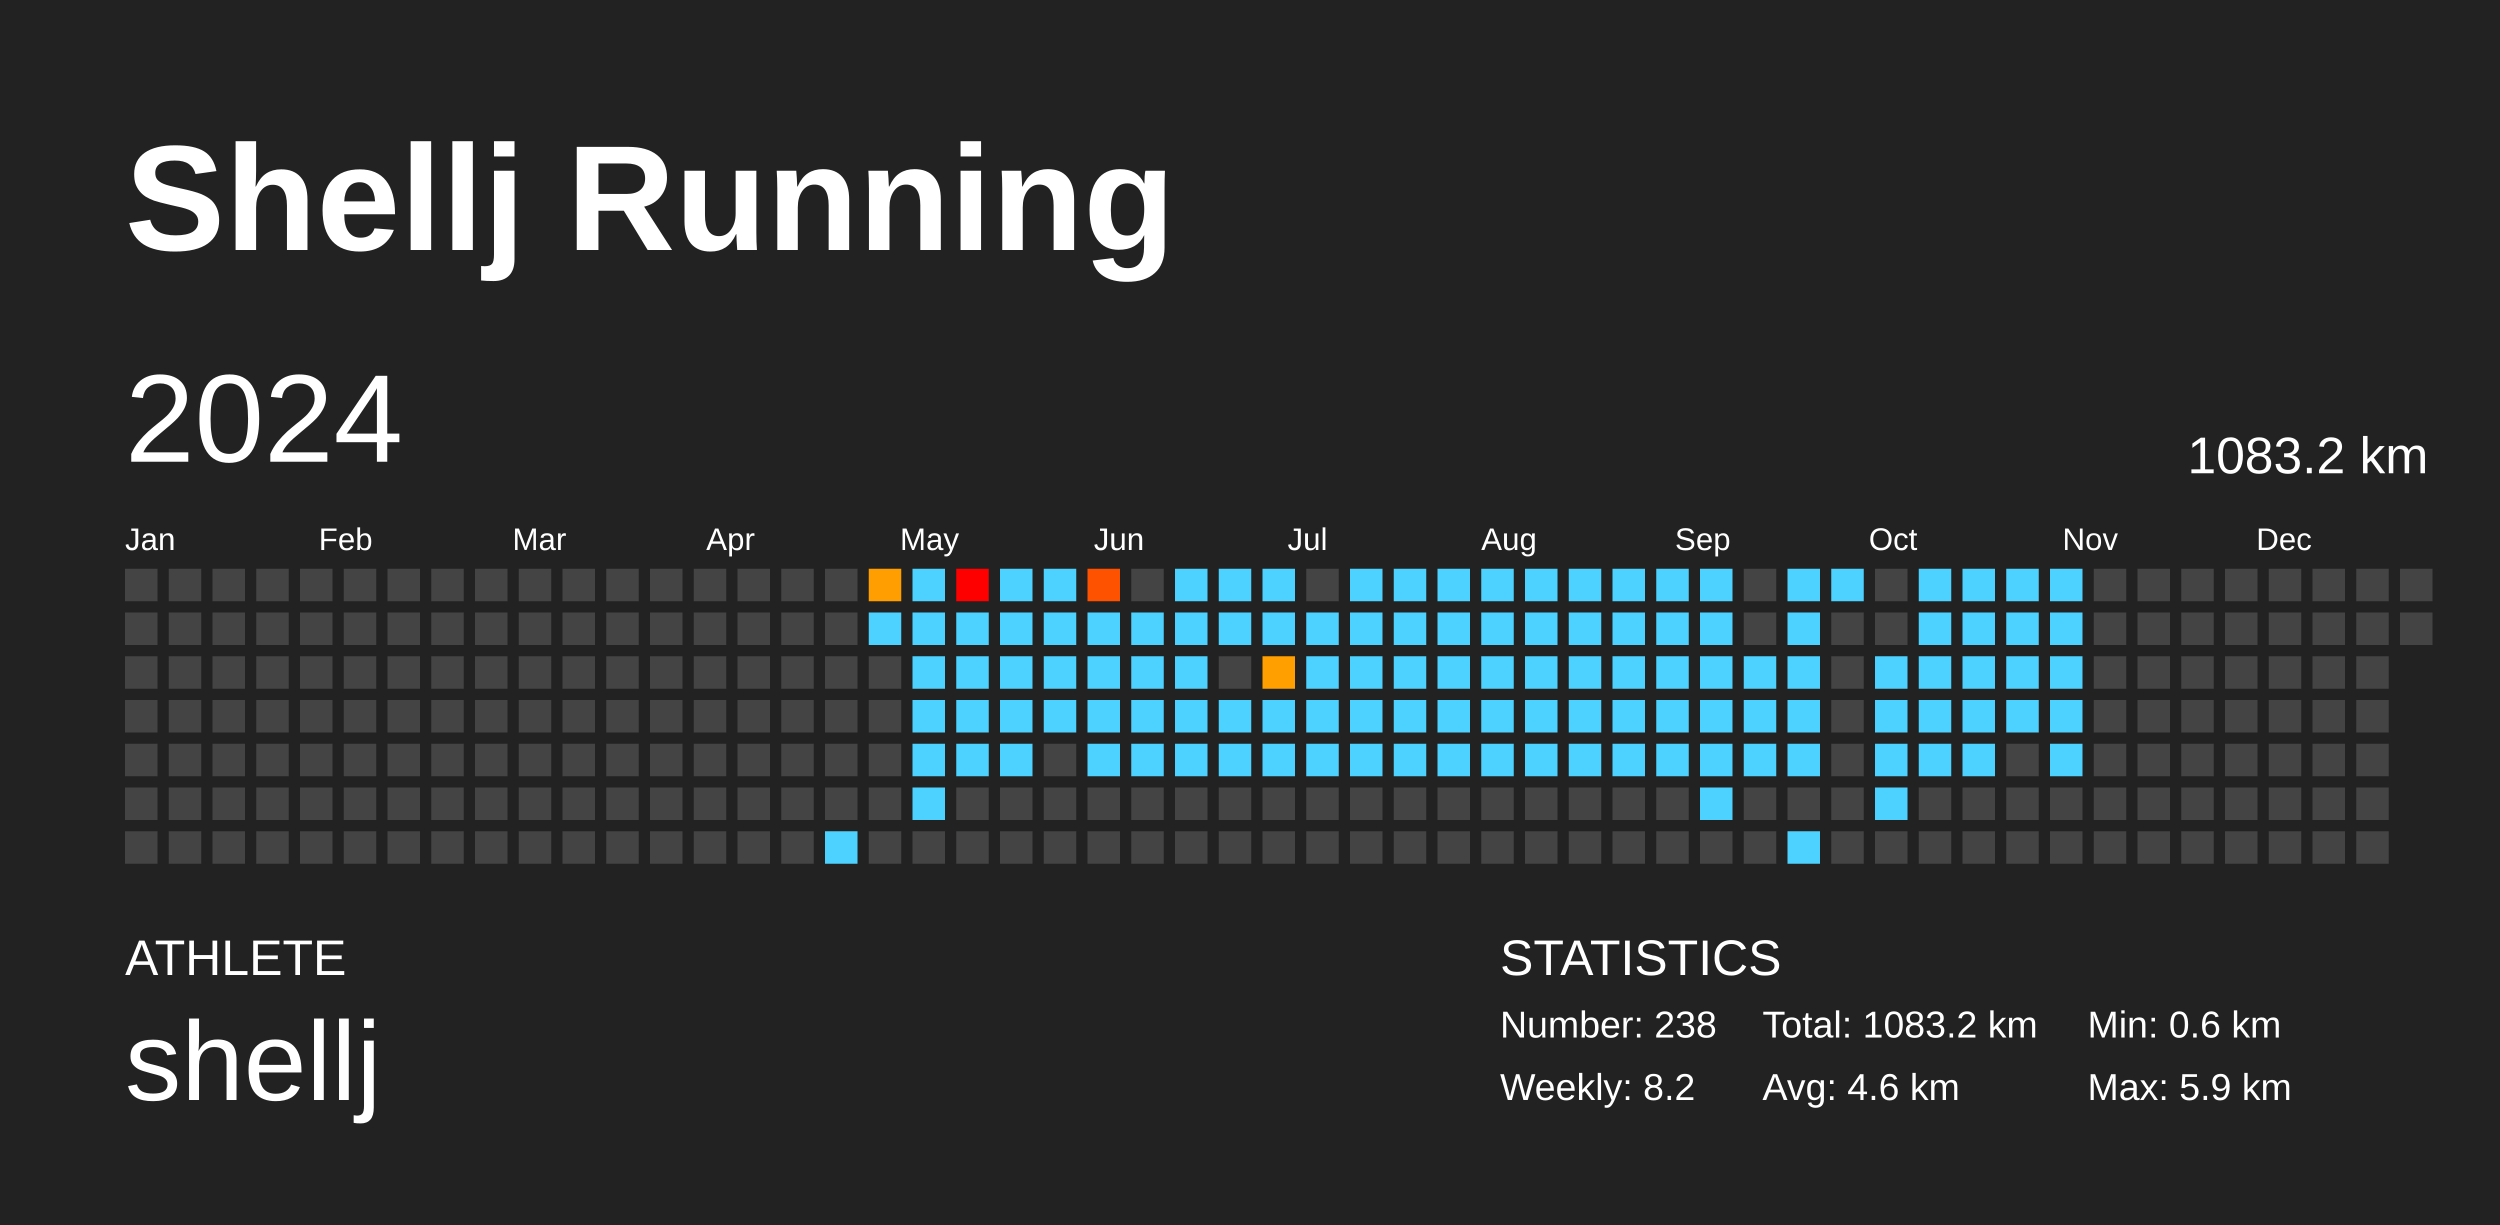
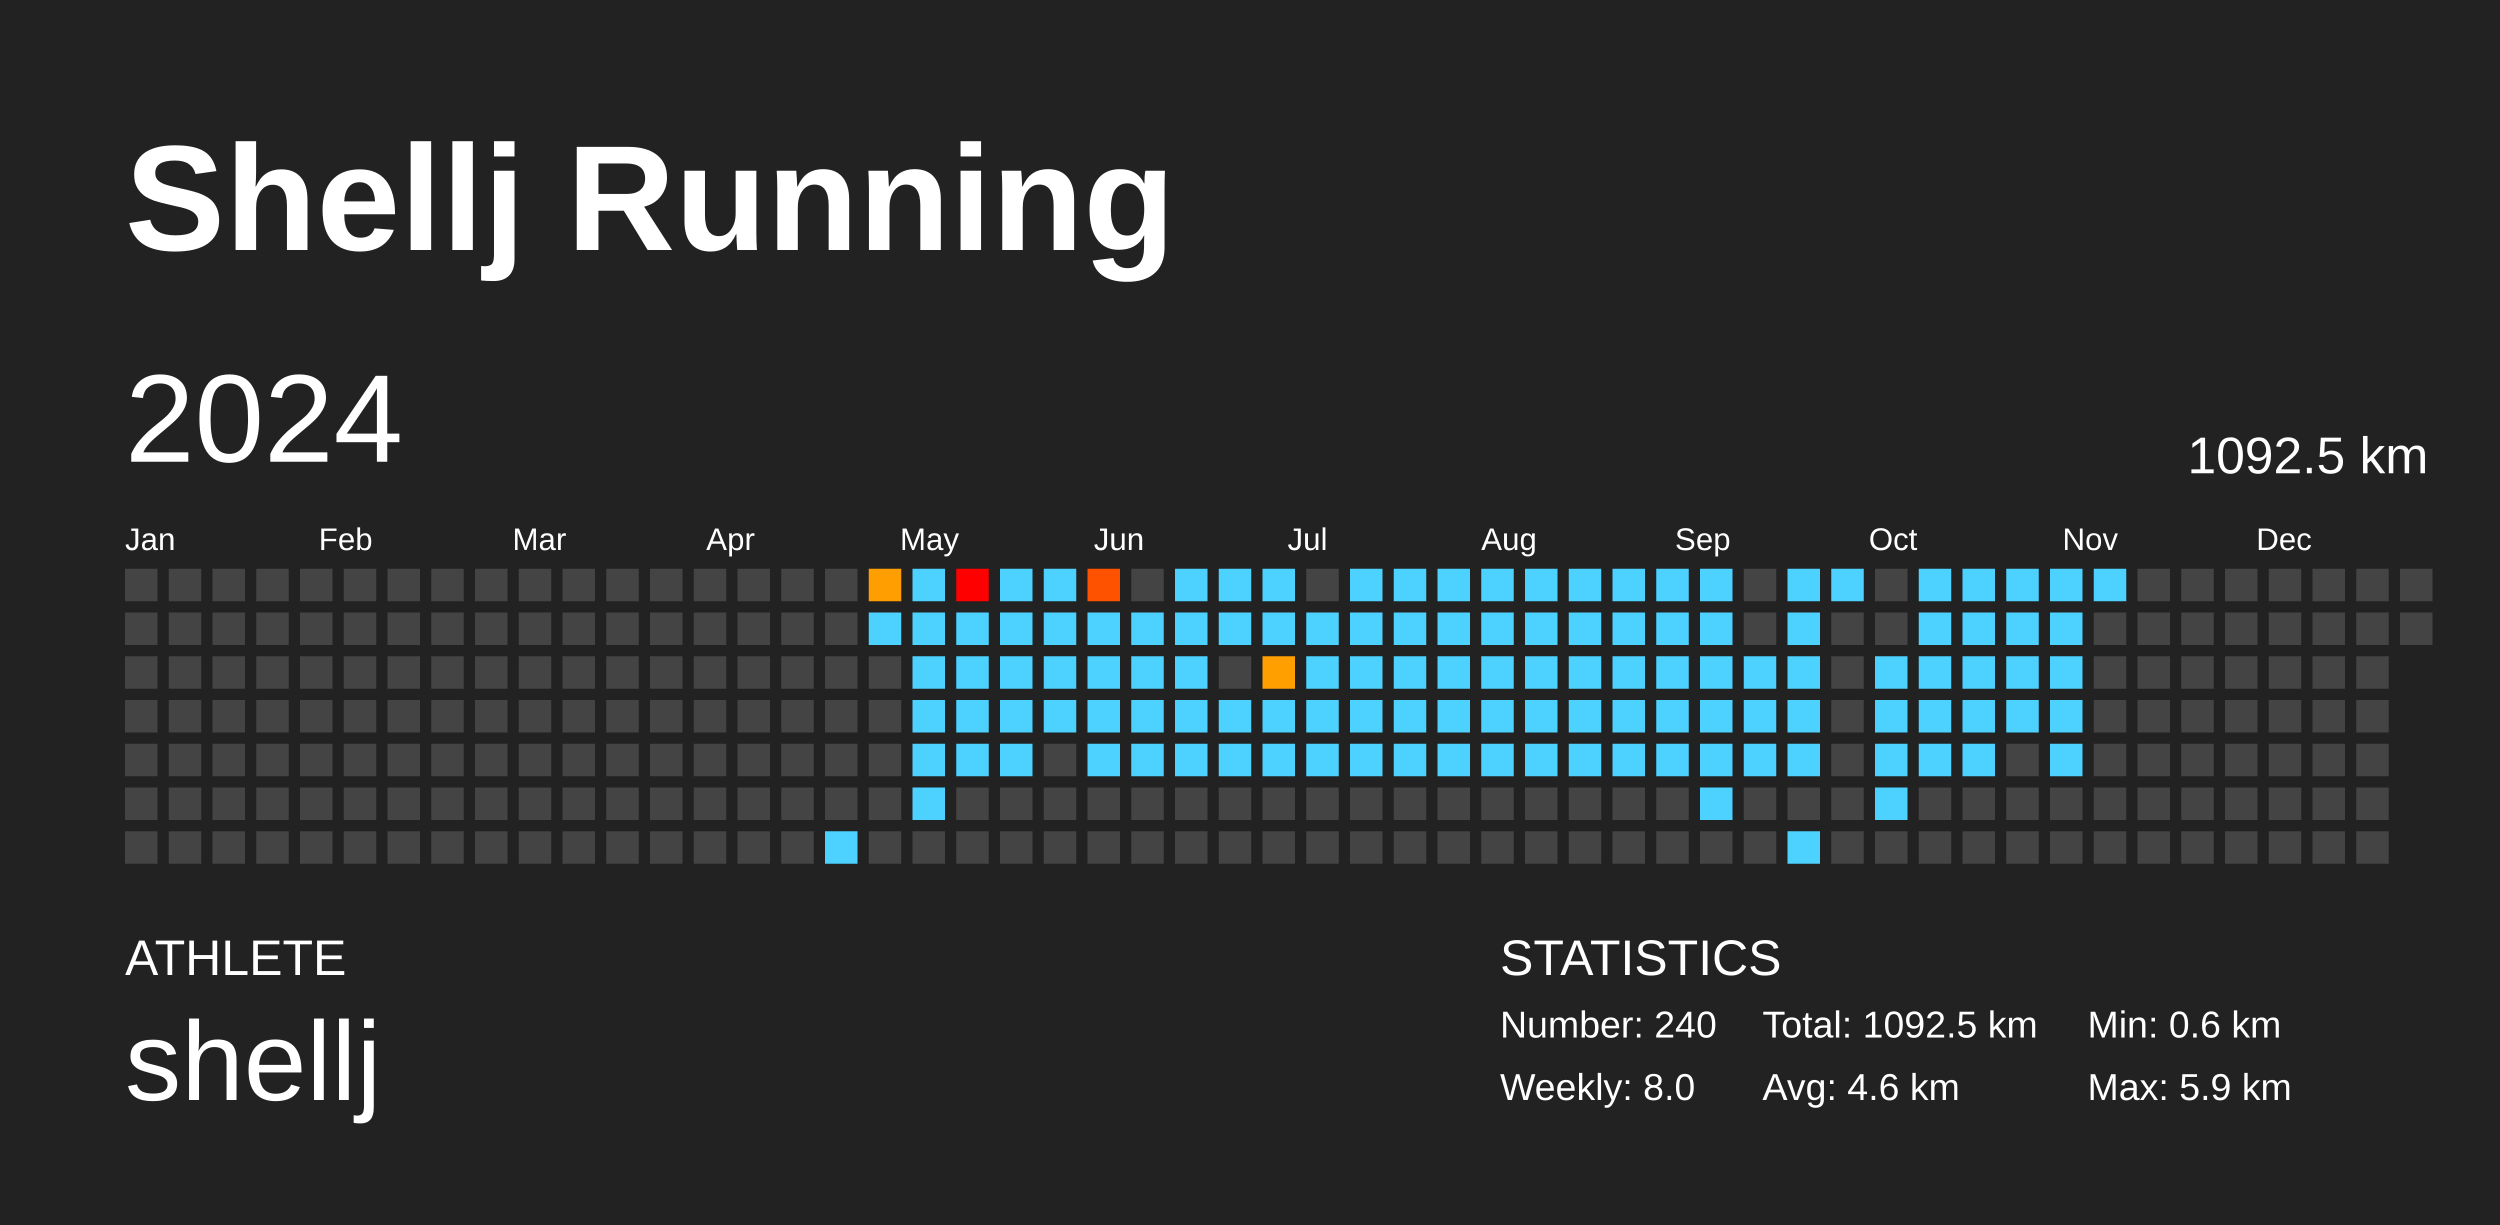
<svg xmlns="http://www.w3.org/2000/svg" baseProfile="full" height="98mm" version="1.1" viewBox="0,0,200,98" width="200mm">
  <defs />
  <rect fill="#222222" height="98" width="200" x="0" y="0" />
  <text fill="#FFFFFF" style="font-size:12px; font-family:Arial; font-weight:bold;" x="10" y="20">Shellj Running</text>
  <text fill="#FFFFFF" style="font-size:4px; font-family:Arial" x="10" y="78">ATHLETE</text>
  <text fill="#FFFFFF" style="font-size:9px; font-family:Arial" x="10" y="88">shellj</text>
  <text fill="#FFFFFF" style="font-size:4px; font-family:Arial" x="120" y="78">STATISTICS</text>
-   <text fill="#FFFFFF" style="font-size:3px; font-family:Arial" x="120" y="83">Number: 238</text>
-   <text fill="#FFFFFF" style="font-size:3px; font-family:Arial" x="120" y="88">Weekly: 8.2</text>
-   <text fill="#FFFFFF" style="font-size:3px; font-family:Arial" x="141" y="83">Total: 1083.2 km</text>
+   <text fill="#FFFFFF" style="font-size:3px; font-family:Arial" x="120" y="83">Number: 240</text>
+   <text fill="#FFFFFF" style="font-size:3px; font-family:Arial" x="120" y="88">Weekly: 8.0</text>
+   <text fill="#FFFFFF" style="font-size:3px; font-family:Arial" x="141" y="83">Total: 1092.5 km</text>
  <text fill="#FFFFFF" style="font-size:3px; font-family:Arial" x="141" y="88">Avg: 4.6 km</text>
  <text fill="#FFFFFF" style="font-size:3px; font-family:Arial" x="167" y="83">Min: 0.6 km</text>
  <text fill="#FFFFFF" style="font-size:3px; font-family:Arial" x="167" y="88">Max: 5.9 km</text>
  <text dominant-baseline="hanging" fill="#FFFFFF" style="font-size:10.0px; font-family:Arial;" x="10" y="30">2024</text>
-   <text dominant-baseline="hanging" fill="#FFFFFF" style="font-size:4.125px; font-family:Arial;" x="175" y="35">1083.2 km</text>
+   <text dominant-baseline="hanging" fill="#FFFFFF" style="font-size:4.125px; font-family:Arial;" x="175" y="35">1092.5 km</text>
  <text fill="#FFFFFF" style="font-size:2.5px; font-family:Arial" x="10.0" y="44">Jan</text>
  <text fill="#FFFFFF" style="font-size:2.5px; font-family:Arial" x="25.5" y="44">Feb</text>
  <text fill="#FFFFFF" style="font-size:2.5px; font-family:Arial" x="41.0" y="44">Mar</text>
  <text fill="#FFFFFF" style="font-size:2.5px; font-family:Arial" x="56.5" y="44">Apr</text>
  <text fill="#FFFFFF" style="font-size:2.5px; font-family:Arial" x="72.0" y="44">May</text>
  <text fill="#FFFFFF" style="font-size:2.5px; font-family:Arial" x="87.5" y="44">Jun</text>
  <text fill="#FFFFFF" style="font-size:2.5px; font-family:Arial" x="103.0" y="44">Jul</text>
  <text fill="#FFFFFF" style="font-size:2.5px; font-family:Arial" x="118.5" y="44">Aug</text>
  <text fill="#FFFFFF" style="font-size:2.5px; font-family:Arial" x="134.0" y="44">Sep</text>
  <text fill="#FFFFFF" style="font-size:2.5px; font-family:Arial" x="149.5" y="44">Oct</text>
  <text fill="#FFFFFF" style="font-size:2.5px; font-family:Arial" x="165.0" y="44">Nov</text>
  <text fill="#FFFFFF" style="font-size:2.5px; font-family:Arial" x="180.5" y="44">Dec</text>
  <rect fill="#444444" height="2.6" width="2.6" x="10.0" y="45.5" />
  <rect fill="#444444" height="2.6" width="2.6" x="10.0" y="49.0" />
  <rect fill="#444444" height="2.6" width="2.6" x="10.0" y="52.5" />
  <rect fill="#444444" height="2.6" width="2.6" x="10.0" y="56.0" />
  <rect fill="#444444" height="2.6" width="2.6" x="10.0" y="59.5" />
  <rect fill="#444444" height="2.6" width="2.6" x="10.0" y="63.0" />
  <rect fill="#444444" height="2.6" width="2.6" x="10.0" y="66.5" />
  <rect fill="#444444" height="2.6" width="2.6" x="13.5" y="45.5" />
  <rect fill="#444444" height="2.6" width="2.6" x="13.5" y="49.0" />
  <rect fill="#444444" height="2.6" width="2.6" x="13.5" y="52.5" />
  <rect fill="#444444" height="2.6" width="2.6" x="13.5" y="56.0" />
  <rect fill="#444444" height="2.6" width="2.6" x="13.5" y="59.5" />
  <rect fill="#444444" height="2.6" width="2.6" x="13.5" y="63.0" />
  <rect fill="#444444" height="2.6" width="2.6" x="13.5" y="66.5" />
  <rect fill="#444444" height="2.6" width="2.6" x="17.0" y="45.5" />
  <rect fill="#444444" height="2.6" width="2.6" x="17.0" y="49.0" />
  <rect fill="#444444" height="2.6" width="2.6" x="17.0" y="52.5" />
  <rect fill="#444444" height="2.6" width="2.6" x="17.0" y="56.0" />
  <rect fill="#444444" height="2.6" width="2.6" x="17.0" y="59.5" />
  <rect fill="#444444" height="2.6" width="2.6" x="17.0" y="63.0" />
  <rect fill="#444444" height="2.6" width="2.6" x="17.0" y="66.5" />
  <rect fill="#444444" height="2.6" width="2.6" x="20.5" y="45.5" />
  <rect fill="#444444" height="2.6" width="2.6" x="20.5" y="49.0" />
  <rect fill="#444444" height="2.6" width="2.6" x="20.5" y="52.5" />
  <rect fill="#444444" height="2.6" width="2.6" x="20.5" y="56.0" />
  <rect fill="#444444" height="2.6" width="2.6" x="20.5" y="59.5" />
  <rect fill="#444444" height="2.6" width="2.6" x="20.5" y="63.0" />
  <rect fill="#444444" height="2.6" width="2.6" x="20.5" y="66.5" />
  <rect fill="#444444" height="2.6" width="2.6" x="24.0" y="45.5" />
  <rect fill="#444444" height="2.6" width="2.6" x="24.0" y="49.0" />
  <rect fill="#444444" height="2.6" width="2.6" x="24.0" y="52.5" />
  <rect fill="#444444" height="2.6" width="2.6" x="24.0" y="56.0" />
  <rect fill="#444444" height="2.6" width="2.6" x="24.0" y="59.5" />
  <rect fill="#444444" height="2.6" width="2.6" x="24.0" y="63.0" />
  <rect fill="#444444" height="2.6" width="2.6" x="24.0" y="66.5" />
  <rect fill="#444444" height="2.6" width="2.6" x="27.5" y="45.5" />
  <rect fill="#444444" height="2.6" width="2.6" x="27.5" y="49.0" />
  <rect fill="#444444" height="2.6" width="2.6" x="27.5" y="52.5" />
  <rect fill="#444444" height="2.6" width="2.6" x="27.5" y="56.0" />
  <rect fill="#444444" height="2.6" width="2.6" x="27.5" y="59.5" />
  <rect fill="#444444" height="2.6" width="2.6" x="27.5" y="63.0" />
  <rect fill="#444444" height="2.6" width="2.6" x="27.5" y="66.5" />
  <rect fill="#444444" height="2.6" width="2.6" x="31.0" y="45.5" />
  <rect fill="#444444" height="2.6" width="2.6" x="31.0" y="49.0" />
  <rect fill="#444444" height="2.6" width="2.6" x="31.0" y="52.5" />
  <rect fill="#444444" height="2.6" width="2.6" x="31.0" y="56.0" />
  <rect fill="#444444" height="2.6" width="2.6" x="31.0" y="59.5" />
  <rect fill="#444444" height="2.6" width="2.6" x="31.0" y="63.0" />
  <rect fill="#444444" height="2.6" width="2.6" x="31.0" y="66.5" />
  <rect fill="#444444" height="2.6" width="2.6" x="34.5" y="45.5" />
  <rect fill="#444444" height="2.6" width="2.6" x="34.5" y="49.0" />
  <rect fill="#444444" height="2.6" width="2.6" x="34.5" y="52.5" />
  <rect fill="#444444" height="2.6" width="2.6" x="34.5" y="56.0" />
  <rect fill="#444444" height="2.6" width="2.6" x="34.5" y="59.5" />
  <rect fill="#444444" height="2.6" width="2.6" x="34.5" y="63.0" />
  <rect fill="#444444" height="2.6" width="2.6" x="34.5" y="66.5" />
  <rect fill="#444444" height="2.6" width="2.6" x="38.0" y="45.5" />
  <rect fill="#444444" height="2.6" width="2.6" x="38.0" y="49.0" />
  <rect fill="#444444" height="2.6" width="2.6" x="38.0" y="52.5" />
  <rect fill="#444444" height="2.6" width="2.6" x="38.0" y="56.0" />
  <rect fill="#444444" height="2.6" width="2.6" x="38.0" y="59.5" />
  <rect fill="#444444" height="2.6" width="2.6" x="38.0" y="63.0" />
  <rect fill="#444444" height="2.6" width="2.6" x="38.0" y="66.5" />
  <rect fill="#444444" height="2.6" width="2.6" x="41.5" y="45.5" />
  <rect fill="#444444" height="2.6" width="2.6" x="41.5" y="49.0" />
  <rect fill="#444444" height="2.6" width="2.6" x="41.5" y="52.5" />
  <rect fill="#444444" height="2.6" width="2.6" x="41.5" y="56.0" />
  <rect fill="#444444" height="2.6" width="2.6" x="41.5" y="59.5" />
  <rect fill="#444444" height="2.6" width="2.6" x="41.5" y="63.0" />
  <rect fill="#444444" height="2.6" width="2.6" x="41.5" y="66.5" />
  <rect fill="#444444" height="2.6" width="2.6" x="45.0" y="45.5" />
  <rect fill="#444444" height="2.6" width="2.6" x="45.0" y="49.0" />
  <rect fill="#444444" height="2.6" width="2.6" x="45.0" y="52.5" />
  <rect fill="#444444" height="2.6" width="2.6" x="45.0" y="56.0" />
  <rect fill="#444444" height="2.6" width="2.6" x="45.0" y="59.5" />
  <rect fill="#444444" height="2.6" width="2.6" x="45.0" y="63.0" />
  <rect fill="#444444" height="2.6" width="2.6" x="45.0" y="66.5" />
  <rect fill="#444444" height="2.6" width="2.6" x="48.5" y="45.5" />
  <rect fill="#444444" height="2.6" width="2.6" x="48.5" y="49.0" />
  <rect fill="#444444" height="2.6" width="2.6" x="48.5" y="52.5" />
  <rect fill="#444444" height="2.6" width="2.6" x="48.5" y="56.0" />
  <rect fill="#444444" height="2.6" width="2.6" x="48.5" y="59.5" />
  <rect fill="#444444" height="2.6" width="2.6" x="48.5" y="63.0" />
  <rect fill="#444444" height="2.6" width="2.6" x="48.5" y="66.5" />
  <rect fill="#444444" height="2.6" width="2.6" x="52.0" y="45.5" />
  <rect fill="#444444" height="2.6" width="2.6" x="52.0" y="49.0" />
  <rect fill="#444444" height="2.6" width="2.6" x="52.0" y="52.5" />
  <rect fill="#444444" height="2.6" width="2.6" x="52.0" y="56.0" />
  <rect fill="#444444" height="2.6" width="2.6" x="52.0" y="59.5" />
  <rect fill="#444444" height="2.6" width="2.6" x="52.0" y="63.0" />
  <rect fill="#444444" height="2.6" width="2.6" x="52.0" y="66.5" />
  <rect fill="#444444" height="2.6" width="2.6" x="55.5" y="45.5" />
  <rect fill="#444444" height="2.6" width="2.6" x="55.5" y="49.0" />
  <rect fill="#444444" height="2.6" width="2.6" x="55.5" y="52.5" />
  <rect fill="#444444" height="2.6" width="2.6" x="55.5" y="56.0" />
  <rect fill="#444444" height="2.6" width="2.6" x="55.5" y="59.5" />
  <rect fill="#444444" height="2.6" width="2.6" x="55.5" y="63.0" />
  <rect fill="#444444" height="2.6" width="2.6" x="55.5" y="66.5" />
  <rect fill="#444444" height="2.6" width="2.6" x="59.0" y="45.5" />
  <rect fill="#444444" height="2.6" width="2.6" x="59.0" y="49.0" />
  <rect fill="#444444" height="2.6" width="2.6" x="59.0" y="52.5" />
  <rect fill="#444444" height="2.6" width="2.6" x="59.0" y="56.0" />
  <rect fill="#444444" height="2.6" width="2.6" x="59.0" y="59.5" />
  <rect fill="#444444" height="2.6" width="2.6" x="59.0" y="63.0" />
  <rect fill="#444444" height="2.6" width="2.6" x="59.0" y="66.5" />
  <rect fill="#444444" height="2.6" width="2.6" x="62.5" y="45.5" />
  <rect fill="#444444" height="2.6" width="2.6" x="62.5" y="49.0" />
  <rect fill="#444444" height="2.6" width="2.6" x="62.5" y="52.5" />
  <rect fill="#444444" height="2.6" width="2.6" x="62.5" y="56.0" />
  <rect fill="#444444" height="2.6" width="2.6" x="62.5" y="59.5" />
  <rect fill="#444444" height="2.6" width="2.6" x="62.5" y="63.0" />
  <rect fill="#444444" height="2.6" width="2.6" x="62.5" y="66.5" />
  <rect fill="#444444" height="2.6" width="2.6" x="66.0" y="45.5" />
  <rect fill="#444444" height="2.6" width="2.6" x="66.0" y="49.0" />
  <rect fill="#444444" height="2.6" width="2.6" x="66.0" y="52.5" />
  <rect fill="#444444" height="2.6" width="2.6" x="66.0" y="56.0" />
  <rect fill="#444444" height="2.6" width="2.6" x="66.0" y="59.5" />
  <rect fill="#444444" height="2.6" width="2.6" x="66.0" y="63.0" />
  <rect fill="#4dd2ff" height="2.6" width="2.6" x="66.0" y="66.5" />
  <rect fill="#ff9e00" height="2.6" width="2.6" x="69.5" y="45.5" />
  <rect fill="#4dd2ff" height="2.6" width="2.6" x="69.5" y="49.0" />
  <rect fill="#444444" height="2.6" width="2.6" x="69.5" y="52.5" />
  <rect fill="#444444" height="2.6" width="2.6" x="69.5" y="56.0" />
  <rect fill="#444444" height="2.6" width="2.6" x="69.5" y="59.5" />
  <rect fill="#444444" height="2.6" width="2.6" x="69.5" y="63.0" />
  <rect fill="#444444" height="2.6" width="2.6" x="69.5" y="66.5" />
  <rect fill="#4dd2ff" height="2.6" width="2.6" x="73.0" y="45.5" />
  <rect fill="#4dd2ff" height="2.6" width="2.6" x="73.0" y="49.0" />
  <rect fill="#4dd2ff" height="2.6" width="2.6" x="73.0" y="52.5" />
  <rect fill="#4dd2ff" height="2.6" width="2.6" x="73.0" y="56.0" />
  <rect fill="#4dd2ff" height="2.6" width="2.6" x="73.0" y="59.5" />
  <rect fill="#4dd2ff" height="2.6" width="2.6" x="73.0" y="63.0" />
  <rect fill="#444444" height="2.6" width="2.6" x="73.0" y="66.5" />
  <rect fill="red" height="2.6" width="2.6" x="76.5" y="45.5" />
  <rect fill="#4dd2ff" height="2.6" width="2.6" x="76.5" y="49.0" />
  <rect fill="#4dd2ff" height="2.6" width="2.6" x="76.5" y="52.5" />
  <rect fill="#4dd2ff" height="2.6" width="2.6" x="76.5" y="56.0" />
  <rect fill="#4dd2ff" height="2.6" width="2.6" x="76.5" y="59.5" />
  <rect fill="#444444" height="2.6" width="2.6" x="76.5" y="63.0" />
  <rect fill="#444444" height="2.6" width="2.6" x="76.5" y="66.5" />
  <rect fill="#4dd2ff" height="2.6" width="2.6" x="80.0" y="45.5" />
  <rect fill="#4dd2ff" height="2.6" width="2.6" x="80.0" y="49.0" />
  <rect fill="#4dd2ff" height="2.6" width="2.6" x="80.0" y="52.5" />
  <rect fill="#4dd2ff" height="2.6" width="2.6" x="80.0" y="56.0" />
  <rect fill="#4dd2ff" height="2.6" width="2.6" x="80.0" y="59.5" />
  <rect fill="#444444" height="2.6" width="2.6" x="80.0" y="63.0" />
  <rect fill="#444444" height="2.6" width="2.6" x="80.0" y="66.5" />
  <rect fill="#4dd2ff" height="2.6" width="2.6" x="83.5" y="45.5" />
  <rect fill="#4dd2ff" height="2.6" width="2.6" x="83.5" y="49.0" />
  <rect fill="#4dd2ff" height="2.6" width="2.6" x="83.5" y="52.5" />
  <rect fill="#4dd2ff" height="2.6" width="2.6" x="83.5" y="56.0" />
  <rect fill="#444444" height="2.6" width="2.6" x="83.5" y="59.5" />
  <rect fill="#444444" height="2.6" width="2.6" x="83.5" y="63.0" />
  <rect fill="#444444" height="2.6" width="2.6" x="83.5" y="66.5" />
  <rect fill="#ff5200" height="2.6" width="2.6" x="87.0" y="45.5" />
  <rect fill="#4dd2ff" height="2.6" width="2.6" x="87.0" y="49.0" />
  <rect fill="#4dd2ff" height="2.6" width="2.6" x="87.0" y="52.5" />
  <rect fill="#4dd2ff" height="2.6" width="2.6" x="87.0" y="56.0" />
  <rect fill="#4dd2ff" height="2.6" width="2.6" x="87.0" y="59.5" />
  <rect fill="#444444" height="2.6" width="2.6" x="87.0" y="63.0" />
  <rect fill="#444444" height="2.6" width="2.6" x="87.0" y="66.5" />
  <rect fill="#444444" height="2.6" width="2.6" x="90.5" y="45.5" />
  <rect fill="#4dd2ff" height="2.6" width="2.6" x="90.5" y="49.0" />
  <rect fill="#4dd2ff" height="2.6" width="2.6" x="90.5" y="52.5" />
  <rect fill="#4dd2ff" height="2.6" width="2.6" x="90.5" y="56.0" />
  <rect fill="#4dd2ff" height="2.6" width="2.6" x="90.5" y="59.5" />
  <rect fill="#444444" height="2.6" width="2.6" x="90.5" y="63.0" />
  <rect fill="#444444" height="2.6" width="2.6" x="90.5" y="66.5" />
  <rect fill="#4dd2ff" height="2.6" width="2.6" x="94.0" y="45.5" />
  <rect fill="#4dd2ff" height="2.6" width="2.6" x="94.0" y="49.0" />
  <rect fill="#4dd2ff" height="2.6" width="2.6" x="94.0" y="52.5" />
  <rect fill="#4dd2ff" height="2.6" width="2.6" x="94.0" y="56.0" />
  <rect fill="#4dd2ff" height="2.6" width="2.6" x="94.0" y="59.5" />
  <rect fill="#444444" height="2.6" width="2.6" x="94.0" y="63.0" />
  <rect fill="#444444" height="2.6" width="2.6" x="94.0" y="66.5" />
  <rect fill="#4dd2ff" height="2.6" width="2.6" x="97.5" y="45.5" />
  <rect fill="#4dd2ff" height="2.6" width="2.6" x="97.5" y="49.0" />
  <rect fill="#444444" height="2.6" width="2.6" x="97.5" y="52.5" />
  <rect fill="#4dd2ff" height="2.6" width="2.6" x="97.5" y="56.0" />
  <rect fill="#4dd2ff" height="2.6" width="2.6" x="97.5" y="59.5" />
  <rect fill="#444444" height="2.6" width="2.6" x="97.5" y="63.0" />
  <rect fill="#444444" height="2.6" width="2.6" x="97.5" y="66.5" />
  <rect fill="#4dd2ff" height="2.6" width="2.6" x="101.0" y="45.5" />
  <rect fill="#4dd2ff" height="2.6" width="2.6" x="101.0" y="49.0" />
  <rect fill="#ffa000" height="2.6" width="2.6" x="101.0" y="52.5" />
  <rect fill="#4dd2ff" height="2.6" width="2.6" x="101.0" y="56.0" />
  <rect fill="#4dd2ff" height="2.6" width="2.6" x="101.0" y="59.5" />
  <rect fill="#444444" height="2.6" width="2.6" x="101.0" y="63.0" />
  <rect fill="#444444" height="2.6" width="2.6" x="101.0" y="66.5" />
  <rect fill="#444444" height="2.6" width="2.6" x="104.5" y="45.5" />
  <rect fill="#4dd2ff" height="2.6" width="2.6" x="104.5" y="49.0" />
  <rect fill="#4dd2ff" height="2.6" width="2.6" x="104.5" y="52.5" />
  <rect fill="#4dd2ff" height="2.6" width="2.6" x="104.5" y="56.0" />
  <rect fill="#4dd2ff" height="2.6" width="2.6" x="104.5" y="59.5" />
  <rect fill="#444444" height="2.6" width="2.6" x="104.5" y="63.0" />
  <rect fill="#444444" height="2.6" width="2.6" x="104.5" y="66.5" />
  <rect fill="#4dd2ff" height="2.6" width="2.6" x="108.0" y="45.5" />
  <rect fill="#4dd2ff" height="2.6" width="2.6" x="108.0" y="49.0" />
  <rect fill="#4dd2ff" height="2.6" width="2.6" x="108.0" y="52.5" />
  <rect fill="#4dd2ff" height="2.6" width="2.6" x="108.0" y="56.0" />
  <rect fill="#4dd2ff" height="2.6" width="2.6" x="108.0" y="59.5" />
  <rect fill="#444444" height="2.6" width="2.6" x="108.0" y="63.0" />
  <rect fill="#444444" height="2.6" width="2.6" x="108.0" y="66.5" />
  <rect fill="#4dd2ff" height="2.6" width="2.6" x="111.5" y="45.5" />
  <rect fill="#4dd2ff" height="2.6" width="2.6" x="111.5" y="49.0" />
  <rect fill="#4dd2ff" height="2.6" width="2.6" x="111.5" y="52.5" />
  <rect fill="#4dd2ff" height="2.6" width="2.6" x="111.5" y="56.0" />
  <rect fill="#4dd2ff" height="2.6" width="2.6" x="111.5" y="59.5" />
  <rect fill="#444444" height="2.6" width="2.6" x="111.5" y="63.0" />
  <rect fill="#444444" height="2.6" width="2.6" x="111.5" y="66.5" />
  <rect fill="#4dd2ff" height="2.6" width="2.6" x="115.0" y="45.5" />
  <rect fill="#4dd2ff" height="2.6" width="2.6" x="115.0" y="49.0" />
  <rect fill="#4dd2ff" height="2.6" width="2.6" x="115.0" y="52.5" />
  <rect fill="#4dd2ff" height="2.6" width="2.6" x="115.0" y="56.0" />
  <rect fill="#4dd2ff" height="2.6" width="2.6" x="115.0" y="59.5" />
  <rect fill="#444444" height="2.6" width="2.6" x="115.0" y="63.0" />
  <rect fill="#444444" height="2.6" width="2.6" x="115.0" y="66.5" />
  <rect fill="#4dd2ff" height="2.6" width="2.6" x="118.5" y="45.5" />
  <rect fill="#4dd2ff" height="2.6" width="2.6" x="118.5" y="49.0" />
  <rect fill="#4dd2ff" height="2.6" width="2.6" x="118.5" y="52.5" />
  <rect fill="#4dd2ff" height="2.6" width="2.6" x="118.5" y="56.0" />
  <rect fill="#4dd2ff" height="2.6" width="2.6" x="118.5" y="59.5" />
  <rect fill="#444444" height="2.6" width="2.6" x="118.5" y="63.0" />
  <rect fill="#444444" height="2.6" width="2.6" x="118.5" y="66.5" />
  <rect fill="#4dd2ff" height="2.6" width="2.6" x="122.0" y="45.5" />
  <rect fill="#4dd2ff" height="2.6" width="2.6" x="122.0" y="49.0" />
  <rect fill="#4dd2ff" height="2.6" width="2.6" x="122.0" y="52.5" />
  <rect fill="#4dd2ff" height="2.6" width="2.6" x="122.0" y="56.0" />
  <rect fill="#4dd2ff" height="2.6" width="2.6" x="122.0" y="59.5" />
  <rect fill="#444444" height="2.6" width="2.6" x="122.0" y="63.0" />
  <rect fill="#444444" height="2.6" width="2.6" x="122.0" y="66.5" />
  <rect fill="#4dd2ff" height="2.6" width="2.6" x="125.5" y="45.5" />
  <rect fill="#4dd2ff" height="2.6" width="2.6" x="125.5" y="49.0" />
  <rect fill="#4dd2ff" height="2.6" width="2.6" x="125.5" y="52.5" />
  <rect fill="#4dd2ff" height="2.6" width="2.6" x="125.5" y="56.0" />
  <rect fill="#4dd2ff" height="2.6" width="2.6" x="125.5" y="59.5" />
  <rect fill="#444444" height="2.6" width="2.6" x="125.5" y="63.0" />
  <rect fill="#444444" height="2.6" width="2.6" x="125.5" y="66.5" />
  <rect fill="#4dd2ff" height="2.6" width="2.6" x="129.0" y="45.5" />
  <rect fill="#4dd2ff" height="2.6" width="2.6" x="129.0" y="49.0" />
  <rect fill="#4dd2ff" height="2.6" width="2.6" x="129.0" y="52.5" />
  <rect fill="#4dd2ff" height="2.6" width="2.6" x="129.0" y="56.0" />
  <rect fill="#4dd2ff" height="2.6" width="2.6" x="129.0" y="59.5" />
  <rect fill="#444444" height="2.6" width="2.6" x="129.0" y="63.0" />
  <rect fill="#444444" height="2.6" width="2.6" x="129.0" y="66.5" />
  <rect fill="#4dd2ff" height="2.6" width="2.6" x="132.5" y="45.5" />
  <rect fill="#4dd2ff" height="2.6" width="2.6" x="132.5" y="49.0" />
  <rect fill="#4dd2ff" height="2.6" width="2.6" x="132.5" y="52.5" />
  <rect fill="#4dd2ff" height="2.6" width="2.6" x="132.5" y="56.0" />
  <rect fill="#4dd2ff" height="2.6" width="2.6" x="132.5" y="59.5" />
  <rect fill="#444444" height="2.6" width="2.6" x="132.5" y="63.0" />
  <rect fill="#444444" height="2.6" width="2.6" x="132.5" y="66.5" />
  <rect fill="#4dd2ff" height="2.6" width="2.6" x="136.0" y="45.5" />
  <rect fill="#4dd2ff" height="2.6" width="2.6" x="136.0" y="49.0" />
  <rect fill="#4dd2ff" height="2.6" width="2.6" x="136.0" y="52.5" />
  <rect fill="#4dd2ff" height="2.6" width="2.6" x="136.0" y="56.0" />
  <rect fill="#4dd2ff" height="2.6" width="2.6" x="136.0" y="59.5" />
  <rect fill="#4dd2ff" height="2.6" width="2.6" x="136.0" y="63.0" />
  <rect fill="#444444" height="2.6" width="2.6" x="136.0" y="66.5" />
  <rect fill="#444444" height="2.6" width="2.6" x="139.5" y="45.5" />
  <rect fill="#444444" height="2.6" width="2.6" x="139.5" y="49.0" />
  <rect fill="#4dd2ff" height="2.6" width="2.6" x="139.5" y="52.5" />
  <rect fill="#4dd2ff" height="2.6" width="2.6" x="139.5" y="56.0" />
  <rect fill="#4dd2ff" height="2.6" width="2.6" x="139.5" y="59.5" />
  <rect fill="#444444" height="2.6" width="2.6" x="139.5" y="63.0" />
  <rect fill="#444444" height="2.6" width="2.6" x="139.5" y="66.5" />
  <rect fill="#4dd2ff" height="2.6" width="2.6" x="143.0" y="45.5" />
  <rect fill="#4dd2ff" height="2.6" width="2.6" x="143.0" y="49.0" />
  <rect fill="#4dd2ff" height="2.6" width="2.6" x="143.0" y="52.5" />
  <rect fill="#4dd2ff" height="2.6" width="2.6" x="143.0" y="56.0" />
  <rect fill="#4dd2ff" height="2.6" width="2.6" x="143.0" y="59.5" />
  <rect fill="#444444" height="2.6" width="2.6" x="143.0" y="63.0" />
  <rect fill="#4dd2ff" height="2.6" width="2.6" x="143.0" y="66.5" />
  <rect fill="#4dd2ff" height="2.6" width="2.6" x="146.5" y="45.5" />
  <rect fill="#444444" height="2.6" width="2.6" x="146.5" y="49.0" />
  <rect fill="#444444" height="2.6" width="2.6" x="146.5" y="52.5" />
  <rect fill="#444444" height="2.6" width="2.6" x="146.5" y="56.0" />
  <rect fill="#444444" height="2.6" width="2.6" x="146.5" y="59.5" />
  <rect fill="#444444" height="2.6" width="2.6" x="146.5" y="63.0" />
  <rect fill="#444444" height="2.6" width="2.6" x="146.5" y="66.5" />
  <rect fill="#444444" height="2.6" width="2.6" x="150.0" y="45.5" />
  <rect fill="#444444" height="2.6" width="2.6" x="150.0" y="49.0" />
  <rect fill="#4dd2ff" height="2.6" width="2.6" x="150.0" y="52.5" />
  <rect fill="#4dd2ff" height="2.6" width="2.6" x="150.0" y="56.0" />
  <rect fill="#4dd2ff" height="2.6" width="2.6" x="150.0" y="59.5" />
  <rect fill="#4dd2ff" height="2.6" width="2.6" x="150.0" y="63.0" />
  <rect fill="#444444" height="2.6" width="2.6" x="150.0" y="66.5" />
  <rect fill="#4dd2ff" height="2.6" width="2.6" x="153.5" y="45.5" />
  <rect fill="#4dd2ff" height="2.6" width="2.6" x="153.5" y="49.0" />
  <rect fill="#4dd2ff" height="2.6" width="2.6" x="153.5" y="52.5" />
  <rect fill="#4dd2ff" height="2.6" width="2.6" x="153.5" y="56.0" />
  <rect fill="#4dd2ff" height="2.6" width="2.6" x="153.5" y="59.5" />
  <rect fill="#444444" height="2.6" width="2.6" x="153.5" y="63.0" />
  <rect fill="#444444" height="2.6" width="2.6" x="153.5" y="66.5" />
  <rect fill="#4dd2ff" height="2.6" width="2.6" x="157.0" y="45.5" />
  <rect fill="#4dd2ff" height="2.6" width="2.6" x="157.0" y="49.0" />
  <rect fill="#4dd2ff" height="2.6" width="2.6" x="157.0" y="52.5" />
  <rect fill="#4dd2ff" height="2.6" width="2.6" x="157.0" y="56.0" />
  <rect fill="#4dd2ff" height="2.6" width="2.6" x="157.0" y="59.5" />
  <rect fill="#444444" height="2.6" width="2.6" x="157.0" y="63.0" />
  <rect fill="#444444" height="2.6" width="2.6" x="157.0" y="66.5" />
  <rect fill="#4dd2ff" height="2.6" width="2.6" x="160.5" y="45.5" />
  <rect fill="#4dd2ff" height="2.6" width="2.6" x="160.5" y="49.0" />
  <rect fill="#4dd2ff" height="2.6" width="2.6" x="160.5" y="52.5" />
  <rect fill="#4dd2ff" height="2.6" width="2.6" x="160.5" y="56.0" />
  <rect fill="#444444" height="2.6" width="2.6" x="160.5" y="59.5" />
  <rect fill="#444444" height="2.6" width="2.6" x="160.5" y="63.0" />
  <rect fill="#444444" height="2.6" width="2.6" x="160.5" y="66.5" />
  <rect fill="#4dd2ff" height="2.6" width="2.6" x="164.0" y="45.5" />
  <rect fill="#4dd2ff" height="2.6" width="2.6" x="164.0" y="49.0" />
  <rect fill="#4dd2ff" height="2.6" width="2.6" x="164.0" y="52.5" />
  <rect fill="#4dd2ff" height="2.6" width="2.6" x="164.0" y="56.0" />
  <rect fill="#4dd2ff" height="2.6" width="2.6" x="164.0" y="59.5" />
  <rect fill="#444444" height="2.6" width="2.6" x="164.0" y="63.0" />
  <rect fill="#444444" height="2.6" width="2.6" x="164.0" y="66.5" />
-   <rect fill="#444444" height="2.6" width="2.6" x="167.5" y="45.5" />
+   <rect fill="#4dd2ff" height="2.6" width="2.6" x="167.5" y="45.5" />
  <rect fill="#444444" height="2.6" width="2.6" x="167.5" y="49.0" />
  <rect fill="#444444" height="2.6" width="2.6" x="167.5" y="52.5" />
  <rect fill="#444444" height="2.6" width="2.6" x="167.5" y="56.0" />
  <rect fill="#444444" height="2.6" width="2.6" x="167.5" y="59.5" />
  <rect fill="#444444" height="2.6" width="2.6" x="167.5" y="63.0" />
  <rect fill="#444444" height="2.6" width="2.6" x="167.5" y="66.5" />
  <rect fill="#444444" height="2.6" width="2.6" x="171.0" y="45.5" />
  <rect fill="#444444" height="2.6" width="2.6" x="171.0" y="49.0" />
  <rect fill="#444444" height="2.6" width="2.6" x="171.0" y="52.5" />
  <rect fill="#444444" height="2.6" width="2.6" x="171.0" y="56.0" />
  <rect fill="#444444" height="2.6" width="2.6" x="171.0" y="59.5" />
  <rect fill="#444444" height="2.6" width="2.6" x="171.0" y="63.0" />
  <rect fill="#444444" height="2.6" width="2.6" x="171.0" y="66.5" />
  <rect fill="#444444" height="2.6" width="2.6" x="174.5" y="45.5" />
  <rect fill="#444444" height="2.6" width="2.6" x="174.5" y="49.0" />
  <rect fill="#444444" height="2.6" width="2.6" x="174.5" y="52.5" />
  <rect fill="#444444" height="2.6" width="2.6" x="174.5" y="56.0" />
  <rect fill="#444444" height="2.6" width="2.6" x="174.5" y="59.5" />
  <rect fill="#444444" height="2.6" width="2.6" x="174.5" y="63.0" />
  <rect fill="#444444" height="2.6" width="2.6" x="174.5" y="66.5" />
  <rect fill="#444444" height="2.6" width="2.6" x="178.0" y="45.5" />
  <rect fill="#444444" height="2.6" width="2.6" x="178.0" y="49.0" />
  <rect fill="#444444" height="2.6" width="2.6" x="178.0" y="52.5" />
  <rect fill="#444444" height="2.6" width="2.6" x="178.0" y="56.0" />
  <rect fill="#444444" height="2.6" width="2.6" x="178.0" y="59.5" />
  <rect fill="#444444" height="2.6" width="2.6" x="178.0" y="63.0" />
  <rect fill="#444444" height="2.6" width="2.6" x="178.0" y="66.5" />
  <rect fill="#444444" height="2.6" width="2.6" x="181.5" y="45.5" />
  <rect fill="#444444" height="2.6" width="2.6" x="181.5" y="49.0" />
  <rect fill="#444444" height="2.6" width="2.6" x="181.5" y="52.5" />
  <rect fill="#444444" height="2.6" width="2.6" x="181.5" y="56.0" />
  <rect fill="#444444" height="2.6" width="2.6" x="181.5" y="59.5" />
  <rect fill="#444444" height="2.6" width="2.6" x="181.5" y="63.0" />
  <rect fill="#444444" height="2.6" width="2.6" x="181.5" y="66.5" />
  <rect fill="#444444" height="2.6" width="2.6" x="185.0" y="45.5" />
  <rect fill="#444444" height="2.6" width="2.6" x="185.0" y="49.0" />
  <rect fill="#444444" height="2.6" width="2.6" x="185.0" y="52.5" />
  <rect fill="#444444" height="2.6" width="2.6" x="185.0" y="56.0" />
  <rect fill="#444444" height="2.6" width="2.6" x="185.0" y="59.5" />
  <rect fill="#444444" height="2.6" width="2.6" x="185.0" y="63.0" />
  <rect fill="#444444" height="2.6" width="2.6" x="185.0" y="66.5" />
  <rect fill="#444444" height="2.6" width="2.6" x="188.5" y="45.5" />
  <rect fill="#444444" height="2.6" width="2.6" x="188.5" y="49.0" />
  <rect fill="#444444" height="2.6" width="2.6" x="188.5" y="52.5" />
  <rect fill="#444444" height="2.6" width="2.6" x="188.5" y="56.0" />
  <rect fill="#444444" height="2.6" width="2.6" x="188.5" y="59.5" />
  <rect fill="#444444" height="2.6" width="2.6" x="188.5" y="63.0" />
  <rect fill="#444444" height="2.6" width="2.6" x="188.5" y="66.5" />
  <rect fill="#444444" height="2.6" width="2.6" x="192.0" y="45.5" />
  <rect fill="#444444" height="2.6" width="2.6" x="192.0" y="49.0" />
</svg>
